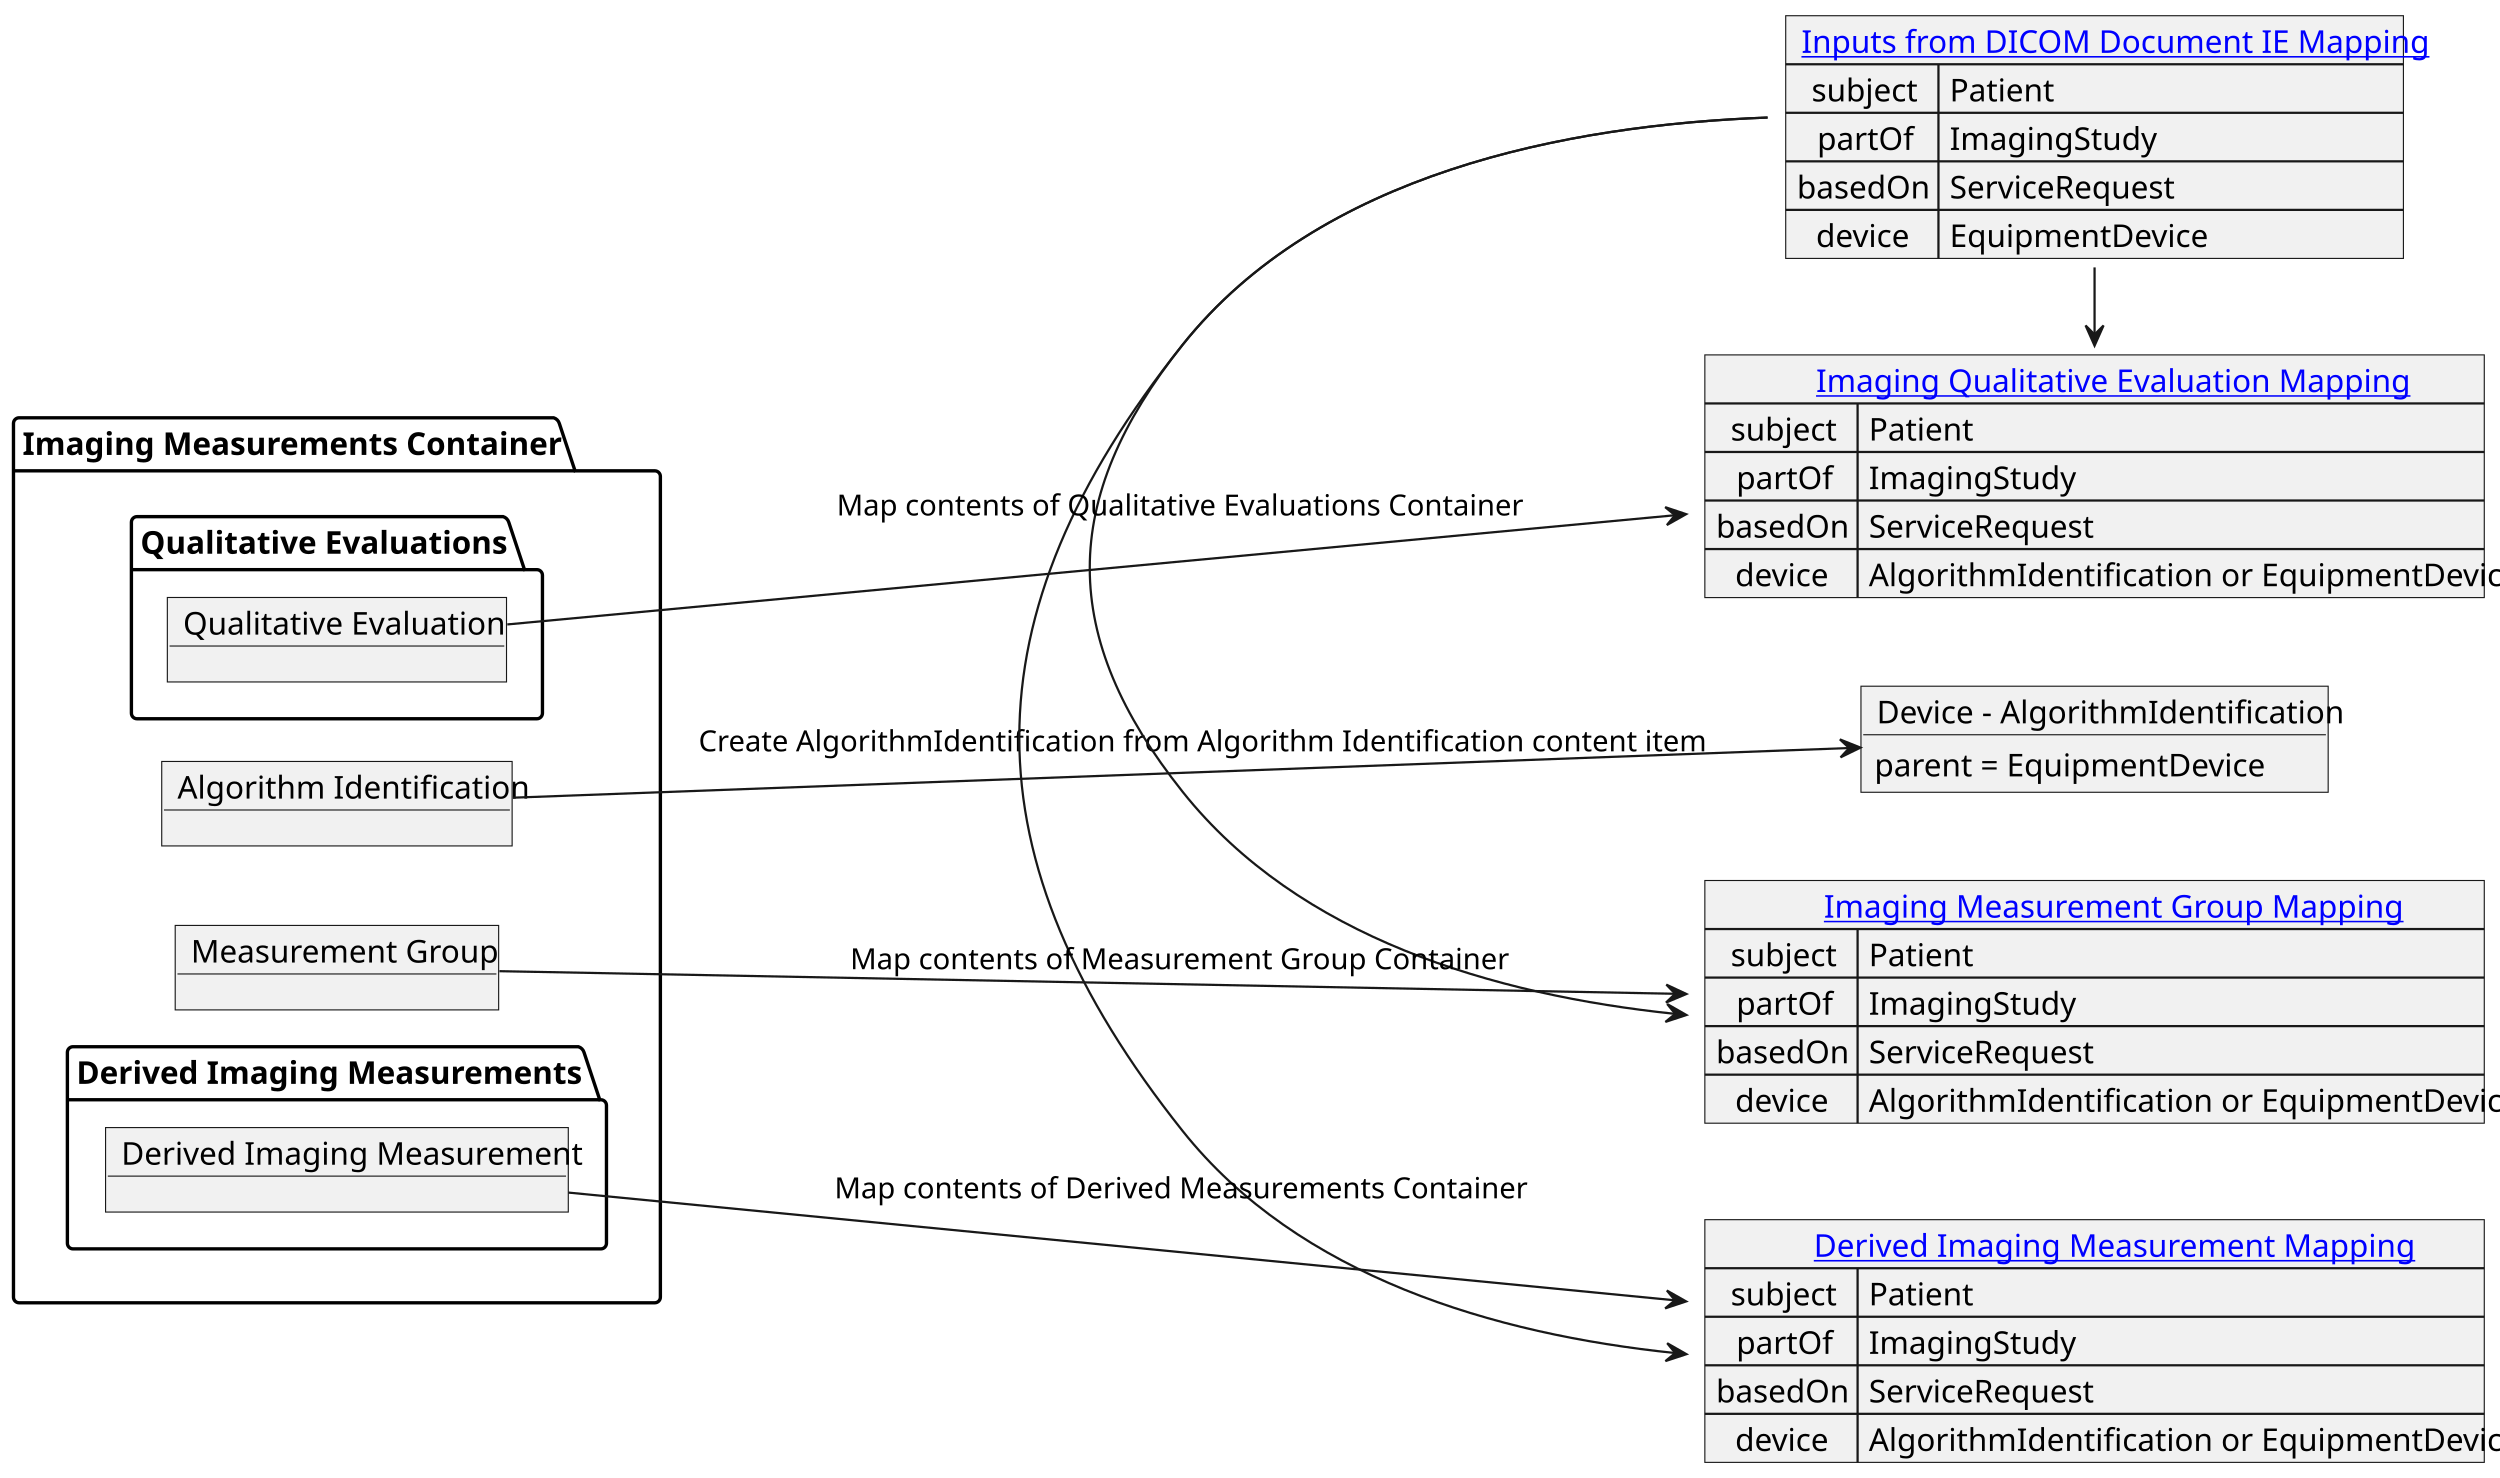
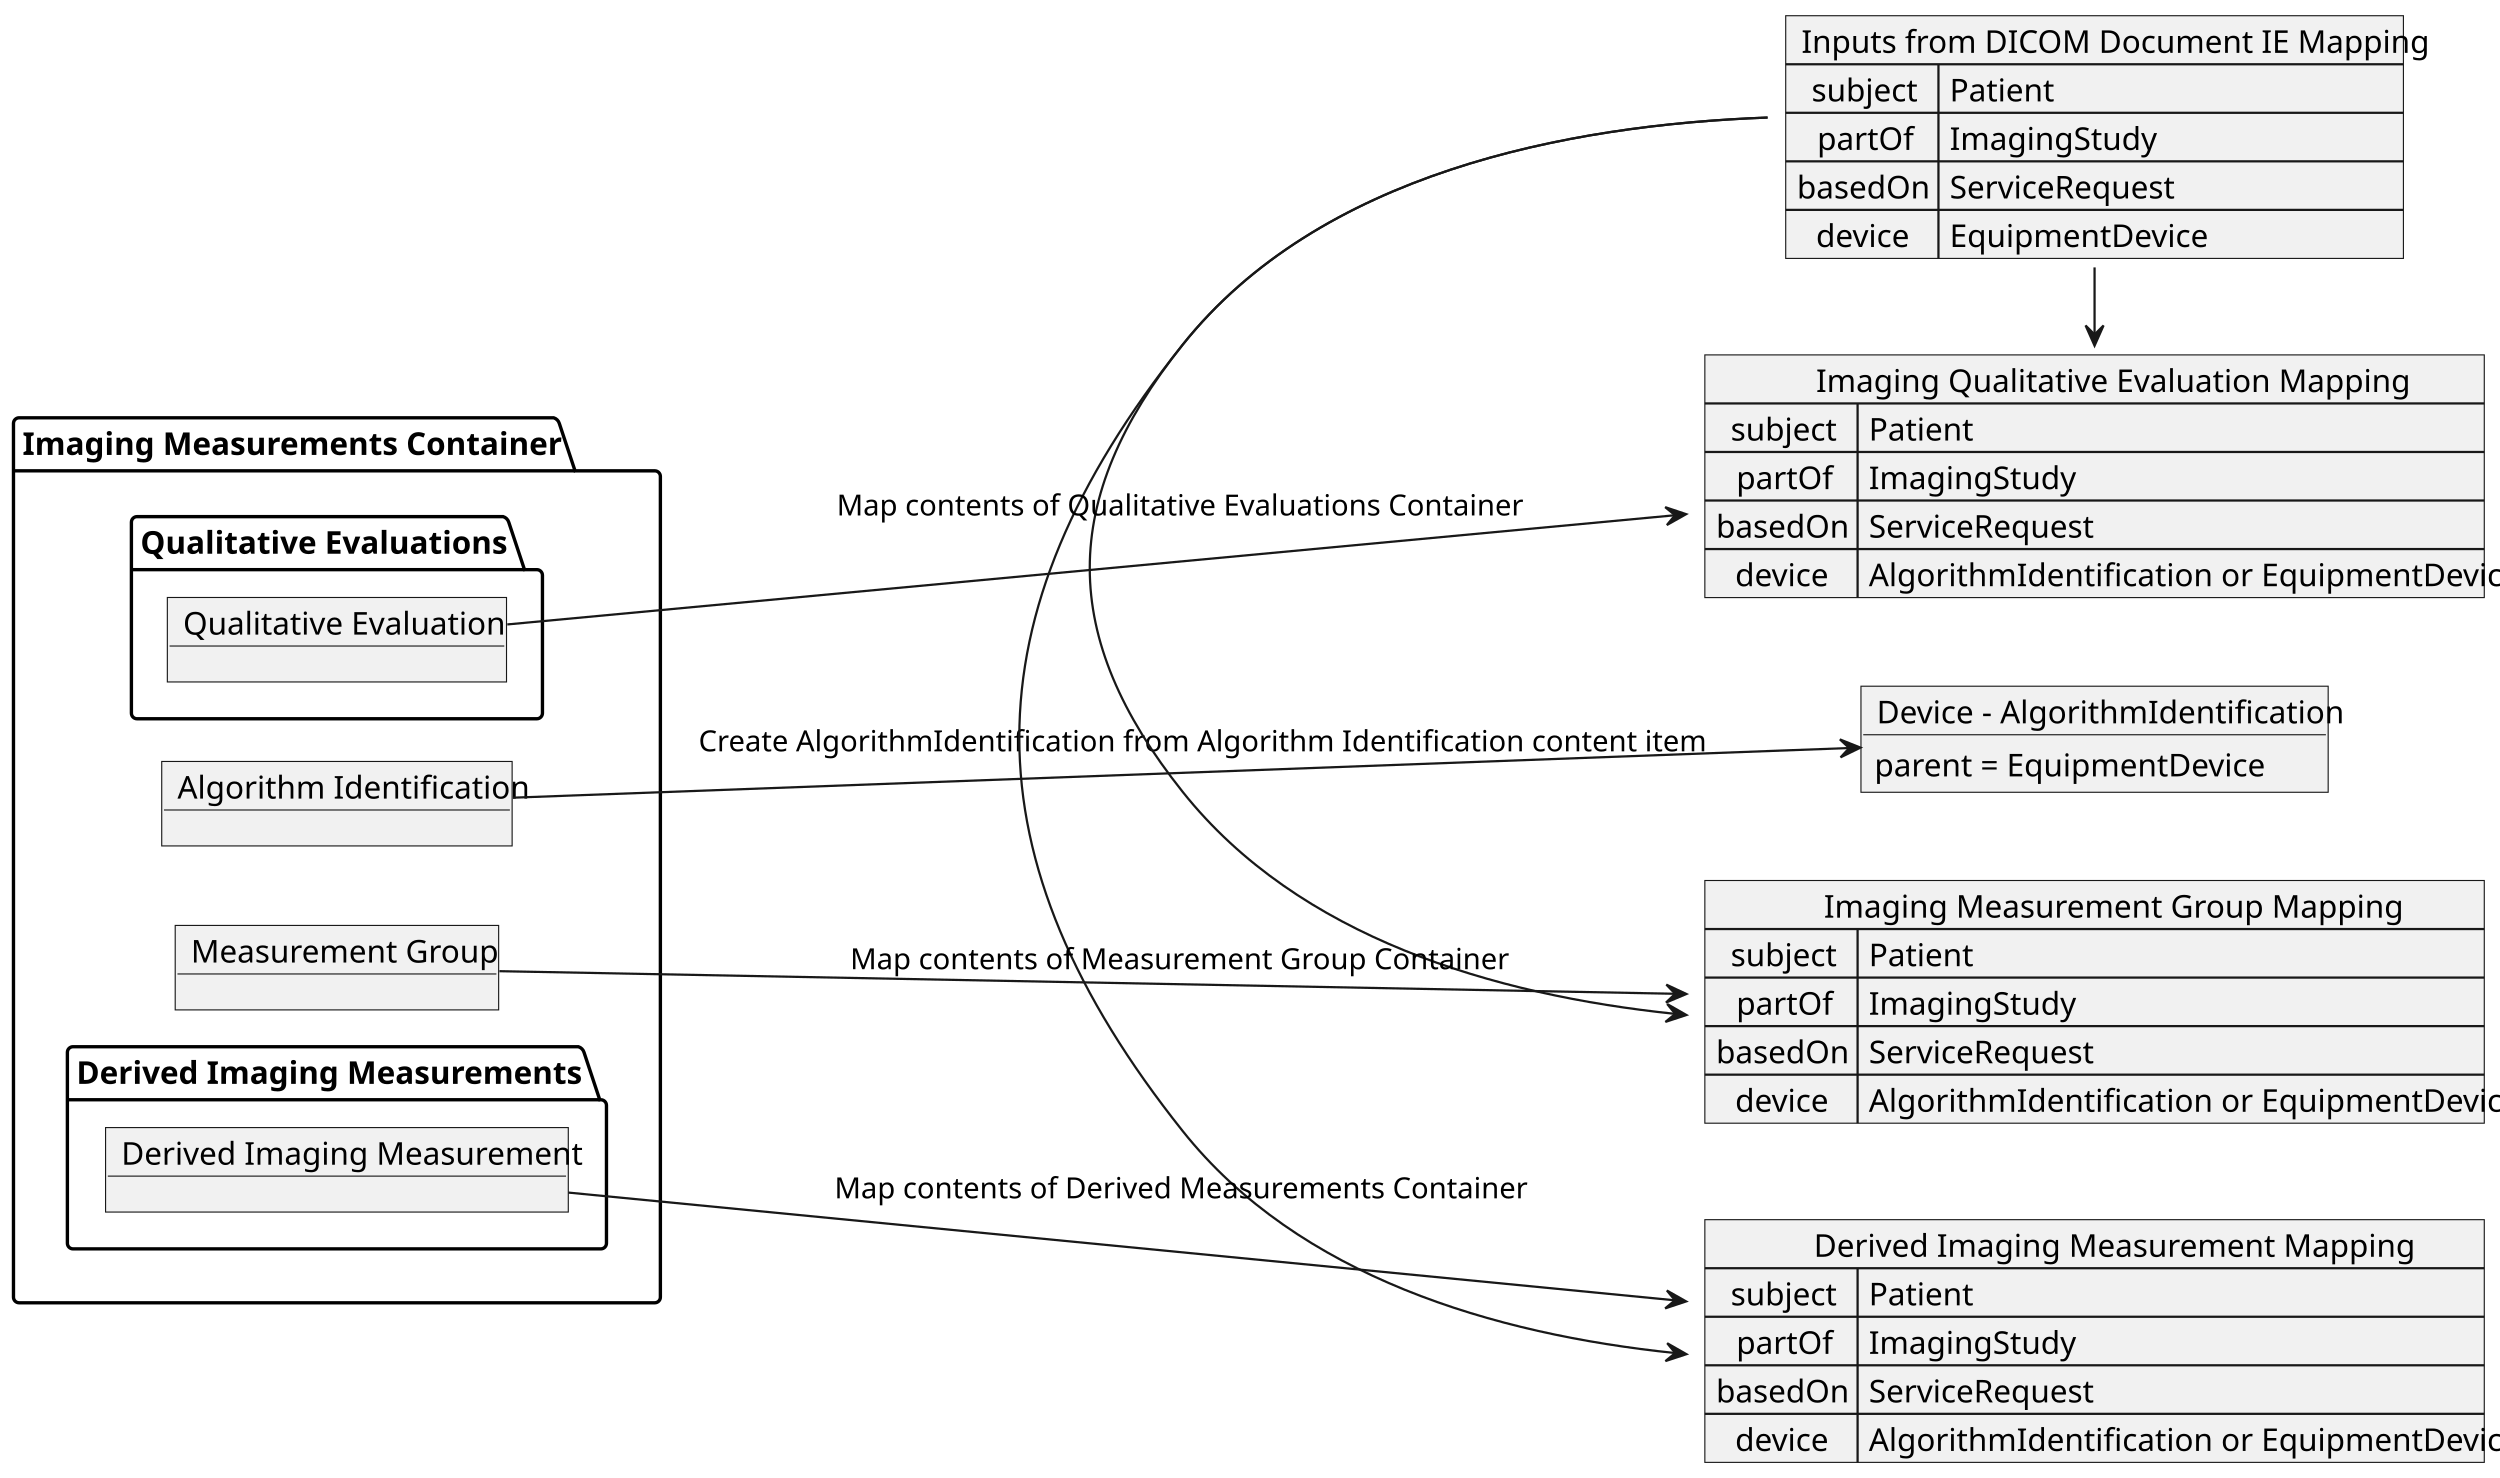
- <svg xmlns="http://www.w3.org/2000/svg" xmlns:xlink="http://www.w3.org/1999/xlink" contentStyleType="text/css" height="658px" preserveAspectRatio="none" style="width:1113px;height:658px;background:#FFFFFF;" version="1.1" viewBox="0 0 1113 658" width="1113px" zoomAndPan="magnify">
+ <svg xmlns="http://www.w3.org/2000/svg" contentStyleType="text/css" height="658px" preserveAspectRatio="none" style="width:1113px;height:658px;background:#FFFFFF;" version="1.1" viewBox="0 0 1113 658" width="1113px" zoomAndPan="magnify">
  <defs />
  <g>
    <g id="cluster_imagingMeasurementGroup">
      <path d="M8.5,186 L246.5,186 A3.75,3.75 0 0 1 249,188.5 L256,209.609 L291.5,209.609 A2.5,2.5 0 0 1 294,212.109 L294,577.5 A2.5,2.5 0 0 1 291.5,580 L8.5,580 A2.5,2.5 0 0 1 6,577.5 L6,188.5 A2.5,2.5 0 0 1 8.5,186 " fill="none" style="stroke:#000000;stroke-width:1.5;" />
      <line style="stroke:#000000;stroke-width:1.5;" x1="6" x2="256" y1="209.609" y2="209.609" />
      <text fill="#000000" font-family="sans-serif" font-size="14" font-weight="bold" lengthAdjust="spacing" textLength="237" x="10" y="202.533">Imaging Measurements Container</text>
    </g>
    <g id="cluster_Derived Imaging Measurements">
      <path d="M32.5,466 L257.5,466 A3.75,3.75 0 0 1 260,468.5 L267,489.609 L267.5,489.609 A2.5,2.5 0 0 1 270,492.109 L270,553.5 A2.5,2.5 0 0 1 267.5,556 L32.5,556 A2.5,2.5 0 0 1 30,553.5 L30,468.5 A2.5,2.5 0 0 1 32.5,466 " fill="none" style="stroke:#000000;stroke-width:1.5;" />
      <line style="stroke:#000000;stroke-width:1.5;" x1="30" x2="267" y1="489.609" y2="489.609" />
      <text fill="#000000" font-family="sans-serif" font-size="14" font-weight="bold" lengthAdjust="spacing" textLength="224" x="34" y="482.533">Derived Imaging Measurements</text>
    </g>
    <g id="cluster_Qualitative Evaluations">
      <path d="M61,230 L224,230 A3.75,3.75 0 0 1 226.5,232.5 L233.5,253.609 L239,253.609 A2.5,2.5 0 0 1 241.5,256.109 L241.5,317.5 A2.5,2.5 0 0 1 239,320 L61,320 A2.5,2.5 0 0 1 58.5,317.5 L58.5,232.5 A2.5,2.5 0 0 1 61,230 " fill="none" style="stroke:#000000;stroke-width:1.5;" />
      <line style="stroke:#000000;stroke-width:1.5;" x1="58.5" x2="233.5" y1="253.609" y2="253.609" />
      <text fill="#000000" font-family="sans-serif" font-size="14" font-weight="bold" lengthAdjust="spacing" textLength="162" x="62.5" y="246.533">Qualitative Evaluations</text>
    </g>
    <g id="elem_algorithm">
      <rect fill="#F1F1F1" height="37.609" style="stroke:#181818;stroke-width:0.5;" width="156" x="72" y="339" />
      <text fill="#000000" font-family="sans-serif" font-size="14" lengthAdjust="spacing" textLength="142" x="79" y="355.533">Algorithm Identification</text>
      <line style="stroke:#181818;stroke-width:0.5;" x1="73" x2="227" y1="360.609" y2="360.609" />
    </g>
    <g id="elem_measurementGroup">
      <rect fill="#F1F1F1" height="37.609" style="stroke:#181818;stroke-width:0.5;" width="144" x="78" y="412" />
      <text fill="#000000" font-family="sans-serif" font-size="14" lengthAdjust="spacing" textLength="130" x="85" y="428.533">Measurement Group</text>
      <line style="stroke:#181818;stroke-width:0.5;" x1="79" x2="221" y1="433.609" y2="433.609" />
    </g>
    <g id="elem_derivedMeasurement">
      <rect fill="#F1F1F1" height="37.609" style="stroke:#181818;stroke-width:0.5;" width="206" x="47" y="502" />
      <text fill="#000000" font-family="sans-serif" font-size="14" lengthAdjust="spacing" textLength="192" x="54" y="518.533">Derived Imaging Measurement</text>
      <line style="stroke:#181818;stroke-width:0.5;" x1="48" x2="252" y1="523.609" y2="523.609" />
    </g>
    <g id="elem_qualitativeEvaluations">
      <rect fill="#F1F1F1" height="37.609" style="stroke:#181818;stroke-width:0.5;" width="151" x="74.5" y="266" />
      <text fill="#000000" font-family="sans-serif" font-size="14" lengthAdjust="spacing" textLength="137" x="81.5" y="282.533">Qualitative Evaluation</text>
      <line style="stroke:#181818;stroke-width:0.5;" x1="75.5" x2="224.5" y1="287.609" y2="287.609" />
    </g>
    <g id="elem_inputs">
      <rect fill="#F1F1F1" height="108.047" style="stroke:#181818;stroke-width:0.5;" width="275" x="795" y="7" />
-       <a href="mapping.html#document-ie-mapping" target="_top" title="mapping.html#document-ie-mapping" xlink:actuate="onRequest" xlink:href="mapping.html#document-ie-mapping" xlink:show="new" xlink:title="mapping.html#document-ie-mapping" xlink:type="simple">
-         <text fill="#0000FF" font-family="sans-serif" font-size="14" lengthAdjust="spacing" text-decoration="underline" textLength="261" x="802" y="23.533">Inputs from DICOM Document IE Mapping</text>
-       </a>
+       <text fill="#000000" font-family="sans-serif" font-size="14" lengthAdjust="spacing" textLength="261" x="802" y="23.533">Inputs from DICOM Document IE Mapping</text>
      <line style="stroke:#181818;stroke-width:1.0;" x1="795" x2="1070" y1="28.609" y2="28.609" />
      <text fill="#000000" font-family="sans-serif" font-size="14" lengthAdjust="spacing" textLength="45" x="806.5" y="45.143">subject</text>
      <text fill="#000000" font-family="sans-serif" font-size="14" lengthAdjust="spacing" textLength="44" x="868" y="45.143">Patient</text>
      <line style="stroke:#181818;stroke-width:1.0;" x1="863" x2="863" y1="28.609" y2="50.219" />
      <line style="stroke:#181818;stroke-width:1.0;" x1="795" x2="1070" y1="50.219" y2="50.219" />
      <text fill="#000000" font-family="sans-serif" font-size="14" lengthAdjust="spacing" textLength="40" x="809" y="66.752">partOf</text>
      <text fill="#000000" font-family="sans-serif" font-size="14" lengthAdjust="spacing" textLength="85" x="868" y="66.752">ImagingStudy</text>
      <line style="stroke:#181818;stroke-width:1.0;" x1="863" x2="863" y1="50.219" y2="71.828" />
      <line style="stroke:#181818;stroke-width:1.0;" x1="795" x2="1070" y1="71.828" y2="71.828" />
      <text fill="#000000" font-family="sans-serif" font-size="14" lengthAdjust="spacing" textLength="58" x="800" y="88.361">basedOn</text>
      <text fill="#000000" font-family="sans-serif" font-size="14" lengthAdjust="spacing" textLength="100" x="868" y="88.361">ServiceRequest</text>
      <line style="stroke:#181818;stroke-width:1.0;" x1="863" x2="863" y1="71.828" y2="93.438" />
      <line style="stroke:#181818;stroke-width:1.0;" x1="795" x2="1070" y1="93.438" y2="93.438" />
      <text fill="#000000" font-family="sans-serif" font-size="14" lengthAdjust="spacing" textLength="41" x="808.5" y="109.971">device</text>
      <text fill="#000000" font-family="sans-serif" font-size="14" lengthAdjust="spacing" textLength="110" x="868" y="109.971">EquipmentDevice</text>
      <line style="stroke:#181818;stroke-width:1.0;" x1="863" x2="863" y1="93.438" y2="115.047" />
    </g>
    <g id="elem_AlgorithmIdentification">
      <rect fill="#F1F1F1" height="47.219" style="stroke:#181818;stroke-width:0.5;" width="208" x="828.5" y="305.5" />
      <text fill="#000000" font-family="sans-serif" font-size="14" lengthAdjust="spacing" textLength="194" x="835.5" y="322.033">Device - AlgorithmIdentification</text>
      <line style="stroke:#181818;stroke-width:0.5;" x1="829.5" x2="1035.5" y1="327.109" y2="327.109" />
      <text fill="#000000" font-family="sans-serif" font-size="14" lengthAdjust="spacing" textLength="167" x="834.5" y="345.643">parent = EquipmentDevice</text>
    </g>
    <g id="elem_measurementGroupMap">
      <rect fill="#F1F1F1" height="108.047" style="stroke:#181818;stroke-width:0.5;" width="347" x="759" y="392" />
-       <a href="mapping.html#imaging-measurement-group-mapping" target="_top" title="mapping.html#imaging-measurement-group-mapping" xlink:actuate="onRequest" xlink:href="mapping.html#imaging-measurement-group-mapping" xlink:show="new" xlink:title="mapping.html#imaging-measurement-group-mapping" xlink:type="simple">
-         <text fill="#0000FF" font-family="sans-serif" font-size="14" lengthAdjust="spacing" text-decoration="underline" textLength="241" x="812" y="408.533">Imaging Measurement Group Mapping</text>
-       </a>
+       <text fill="#000000" font-family="sans-serif" font-size="14" lengthAdjust="spacing" textLength="241" x="812" y="408.533">Imaging Measurement Group Mapping</text>
      <line style="stroke:#181818;stroke-width:1.0;" x1="759" x2="1106" y1="413.609" y2="413.609" />
      <text fill="#000000" font-family="sans-serif" font-size="14" lengthAdjust="spacing" textLength="45" x="770.5" y="430.143">subject</text>
      <text fill="#000000" font-family="sans-serif" font-size="14" lengthAdjust="spacing" textLength="44" x="832" y="430.143">Patient</text>
      <line style="stroke:#181818;stroke-width:1.0;" x1="827" x2="827" y1="413.609" y2="435.219" />
      <line style="stroke:#181818;stroke-width:1.0;" x1="759" x2="1106" y1="435.219" y2="435.219" />
      <text fill="#000000" font-family="sans-serif" font-size="14" lengthAdjust="spacing" textLength="40" x="773" y="451.752">partOf</text>
      <text fill="#000000" font-family="sans-serif" font-size="14" lengthAdjust="spacing" textLength="85" x="832" y="451.752">ImagingStudy</text>
      <line style="stroke:#181818;stroke-width:1.0;" x1="827" x2="827" y1="435.219" y2="456.828" />
      <line style="stroke:#181818;stroke-width:1.0;" x1="759" x2="1106" y1="456.828" y2="456.828" />
      <text fill="#000000" font-family="sans-serif" font-size="14" lengthAdjust="spacing" textLength="58" x="764" y="473.361">basedOn</text>
      <text fill="#000000" font-family="sans-serif" font-size="14" lengthAdjust="spacing" textLength="100" x="832" y="473.361">ServiceRequest</text>
      <line style="stroke:#181818;stroke-width:1.0;" x1="827" x2="827" y1="456.828" y2="478.438" />
      <line style="stroke:#181818;stroke-width:1.0;" x1="759" x2="1106" y1="478.438" y2="478.438" />
      <text fill="#000000" font-family="sans-serif" font-size="14" lengthAdjust="spacing" textLength="41" x="772.5" y="494.971">device</text>
      <text fill="#000000" font-family="sans-serif" font-size="14" lengthAdjust="spacing" textLength="269" x="832" y="494.971">AlgorithmIdentification or EquipmentDevice</text>
      <line style="stroke:#181818;stroke-width:1.0;" x1="827" x2="827" y1="478.438" y2="500.047" />
    </g>
    <g id="elem_derivedMeasurementsMap">
      <rect fill="#F1F1F1" height="108.047" style="stroke:#181818;stroke-width:0.5;" width="347" x="759" y="543" />
-       <a href="mapping.html#derived-imaging-measurement-mapping" target="_top" title="mapping.html#derived-imaging-measurement-mapping" xlink:actuate="onRequest" xlink:href="mapping.html#derived-imaging-measurement-mapping" xlink:show="new" xlink:title="mapping.html#derived-imaging-measurement-mapping" xlink:type="simple">
-         <text fill="#0000FF" font-family="sans-serif" font-size="14" lengthAdjust="spacing" text-decoration="underline" textLength="250" x="807.5" y="559.533">Derived Imaging Measurement Mapping</text>
-       </a>
+       <text fill="#000000" font-family="sans-serif" font-size="14" lengthAdjust="spacing" textLength="250" x="807.5" y="559.533">Derived Imaging Measurement Mapping</text>
      <line style="stroke:#181818;stroke-width:1.0;" x1="759" x2="1106" y1="564.609" y2="564.609" />
      <text fill="#000000" font-family="sans-serif" font-size="14" lengthAdjust="spacing" textLength="45" x="770.5" y="581.143">subject</text>
      <text fill="#000000" font-family="sans-serif" font-size="14" lengthAdjust="spacing" textLength="44" x="832" y="581.143">Patient</text>
      <line style="stroke:#181818;stroke-width:1.0;" x1="827" x2="827" y1="564.609" y2="586.219" />
      <line style="stroke:#181818;stroke-width:1.0;" x1="759" x2="1106" y1="586.219" y2="586.219" />
      <text fill="#000000" font-family="sans-serif" font-size="14" lengthAdjust="spacing" textLength="40" x="773" y="602.752">partOf</text>
      <text fill="#000000" font-family="sans-serif" font-size="14" lengthAdjust="spacing" textLength="85" x="832" y="602.752">ImagingStudy</text>
      <line style="stroke:#181818;stroke-width:1.0;" x1="827" x2="827" y1="586.219" y2="607.828" />
      <line style="stroke:#181818;stroke-width:1.0;" x1="759" x2="1106" y1="607.828" y2="607.828" />
      <text fill="#000000" font-family="sans-serif" font-size="14" lengthAdjust="spacing" textLength="58" x="764" y="624.361">basedOn</text>
      <text fill="#000000" font-family="sans-serif" font-size="14" lengthAdjust="spacing" textLength="100" x="832" y="624.361">ServiceRequest</text>
      <line style="stroke:#181818;stroke-width:1.0;" x1="827" x2="827" y1="607.828" y2="629.438" />
      <line style="stroke:#181818;stroke-width:1.0;" x1="759" x2="1106" y1="629.438" y2="629.438" />
      <text fill="#000000" font-family="sans-serif" font-size="14" lengthAdjust="spacing" textLength="41" x="772.5" y="645.971">device</text>
      <text fill="#000000" font-family="sans-serif" font-size="14" lengthAdjust="spacing" textLength="269" x="832" y="645.971">AlgorithmIdentification or EquipmentDevice</text>
      <line style="stroke:#181818;stroke-width:1.0;" x1="827" x2="827" y1="629.438" y2="651.047" />
    </g>
    <g id="elem_qualitativeEvaluationsMap">
      <rect fill="#F1F1F1" height="108.047" style="stroke:#181818;stroke-width:0.5;" width="347" x="759" y="158" />
-       <a href="mapping.html#imaging-qualitative-evaluation-mapping" target="_top" title="mapping.html#imaging-qualitative-evaluation-mapping" xlink:actuate="onRequest" xlink:href="mapping.html#imaging-qualitative-evaluation-mapping" xlink:show="new" xlink:title="mapping.html#imaging-qualitative-evaluation-mapping" xlink:type="simple">
-         <text fill="#0000FF" font-family="sans-serif" font-size="14" lengthAdjust="spacing" text-decoration="underline" textLength="248" x="808.5" y="174.533">Imaging Qualitative Evaluation Mapping</text>
-       </a>
+       <text fill="#000000" font-family="sans-serif" font-size="14" lengthAdjust="spacing" textLength="248" x="808.5" y="174.533">Imaging Qualitative Evaluation Mapping</text>
      <line style="stroke:#181818;stroke-width:1.0;" x1="759" x2="1106" y1="179.609" y2="179.609" />
      <text fill="#000000" font-family="sans-serif" font-size="14" lengthAdjust="spacing" textLength="45" x="770.5" y="196.143">subject</text>
      <text fill="#000000" font-family="sans-serif" font-size="14" lengthAdjust="spacing" textLength="44" x="832" y="196.143">Patient</text>
      <line style="stroke:#181818;stroke-width:1.0;" x1="827" x2="827" y1="179.609" y2="201.219" />
      <line style="stroke:#181818;stroke-width:1.0;" x1="759" x2="1106" y1="201.219" y2="201.219" />
      <text fill="#000000" font-family="sans-serif" font-size="14" lengthAdjust="spacing" textLength="40" x="773" y="217.752">partOf</text>
      <text fill="#000000" font-family="sans-serif" font-size="14" lengthAdjust="spacing" textLength="85" x="832" y="217.752">ImagingStudy</text>
      <line style="stroke:#181818;stroke-width:1.0;" x1="827" x2="827" y1="201.219" y2="222.828" />
      <line style="stroke:#181818;stroke-width:1.0;" x1="759" x2="1106" y1="222.828" y2="222.828" />
      <text fill="#000000" font-family="sans-serif" font-size="14" lengthAdjust="spacing" textLength="58" x="764" y="239.361">basedOn</text>
      <text fill="#000000" font-family="sans-serif" font-size="14" lengthAdjust="spacing" textLength="100" x="832" y="239.361">ServiceRequest</text>
      <line style="stroke:#181818;stroke-width:1.0;" x1="827" x2="827" y1="222.828" y2="244.438" />
      <line style="stroke:#181818;stroke-width:1.0;" x1="759" x2="1106" y1="244.438" y2="244.438" />
      <text fill="#000000" font-family="sans-serif" font-size="14" lengthAdjust="spacing" textLength="41" x="772.5" y="260.971">device</text>
      <text fill="#000000" font-family="sans-serif" font-size="14" lengthAdjust="spacing" textLength="269" x="832" y="260.971">AlgorithmIdentification or EquipmentDevice</text>
      <line style="stroke:#181818;stroke-width:1.0;" x1="827" x2="827" y1="244.438" y2="266.047" />
    </g>
    <g id="link_algorithm_AlgorithmIdentification">
      <path codeLine="25" d="M228.33,355.13 C368.14,349.93 663.24,338.97 823.1,333.03 " fill="none" id="algorithm-to-AlgorithmIdentification" style="stroke:#181818;stroke-width:1.0;" />
      <polygon fill="#181818" points="828.26,332.84,819.118,329.177,823.263,333.026,819.415,337.171,828.26,332.84" style="stroke:#181818;stroke-width:1.0;" />
      <text fill="#000000" font-family="sans-serif" font-size="13" lengthAdjust="spacing" textLength="409" x="311" y="334.495">Create AlgorithmIdentification from Algorithm Identification content item</text>
    </g>
    <g id="link_inputs_measurementGroupMap">
      <path codeLine="48" d="M786.93,52.33 C696.94,55.66 587.36,77.21 526.5,153.5 C471.34,222.64 471.42,283.3 526.5,352.5 C578.23,417.5 665.27,443 745.51,451.35 " fill="none" id="inputs-to-measurementGroupMap" style="stroke:#181818;stroke-width:1.0;" />
      <polygon fill="#181818" points="750.79,451.88,742.236,446.999,745.815,451.38,741.435,454.959,750.79,451.88" style="stroke:#181818;stroke-width:1.0;" />
    </g>
    <g id="link_inputs_derivedMeasurementsMap">
      <path codeLine="49" d="M786.93,52.33 C696.94,55.66 587.36,77.21 526.5,153.5 C429.49,275.1 429.63,381.79 526.5,503.5 C578.23,568.5 665.27,594 745.51,602.35 " fill="none" id="inputs-to-derivedMeasurementsMap" style="stroke:#181818;stroke-width:1.0;" />
      <polygon fill="#181818" points="750.79,602.88,742.236,597.999,745.815,602.38,741.435,605.959,750.79,602.88" style="stroke:#181818;stroke-width:1.0;" />
    </g>
    <g id="link_inputs_qualitativeEvaluationsMap">
      <path codeLine="50" d="M932.5,119.06 C932.5,128.95 932.5,138.84 932.5,148.73 " fill="none" id="inputs-to-qualitativeEvaluationsMap" style="stroke:#181818;stroke-width:1.0;" />
      <polygon fill="#181818" points="932.5,153.9,936.5,144.9,932.5,148.9,928.5,144.9,932.5,153.9" style="stroke:#181818;stroke-width:1.0;" />
    </g>
    <g id="link_measurementGroup_measurementGroupMap">
      <path codeLine="51" d="M222.33,432.37 C339.79,434.63 577.57,439.2 745.33,442.42 " fill="none" id="measurementGroup-to-measurementGroupMap" style="stroke:#181818;stroke-width:1.0;" />
      <polygon fill="#181818" points="750.77,442.53,741.852,438.351,745.771,442.43,741.692,446.349,750.77,442.53" style="stroke:#181818;stroke-width:1.0;" />
      <text fill="#000000" font-family="sans-serif" font-size="13" lengthAdjust="spacing" textLength="274" x="378.5" y="431.495">Map contents of Measurement Group Container</text>
    </g>
    <g id="link_derivedMeasurement_derivedMeasurementsMap">
      <path codeLine="52" d="M253.04,530.94 C377.81,543.09 591.41,563.88 745.65,578.9 " fill="none" id="derivedMeasurement-to-derivedMeasurementsMap" style="stroke:#181818;stroke-width:1.0;" />
      <polygon fill="#181818" points="750.66,579.39,742.09,574.536,745.684,578.905,741.315,582.499,750.66,579.39" style="stroke:#181818;stroke-width:1.0;" />
      <text fill="#000000" font-family="sans-serif" font-size="13" lengthAdjust="spacing" textLength="288" x="371.5" y="533.495">Map contents of Derived Measurements Container</text>
    </g>
    <g id="link_qualitativeEvaluations_qualitativeEvaluationsMap">
      <path codeLine="53" d="M225.84,278 C344.45,266.91 579.18,244.95 745.29,229.42 " fill="none" id="qualitativeEvaluations-to-qualitativeEvaluationsMap" style="stroke:#181818;stroke-width:1.0;" />
      <polygon fill="#181818" points="750.67,228.91,741.333,225.778,745.692,229.382,742.088,233.742,750.67,228.91" style="stroke:#181818;stroke-width:1.0;" />
      <text fill="#000000" font-family="sans-serif" font-size="13" lengthAdjust="spacing" textLength="286" x="372.5" y="229.495">Map contents of Qualitative Evaluations Container</text>
    </g>
  </g>
</svg>
